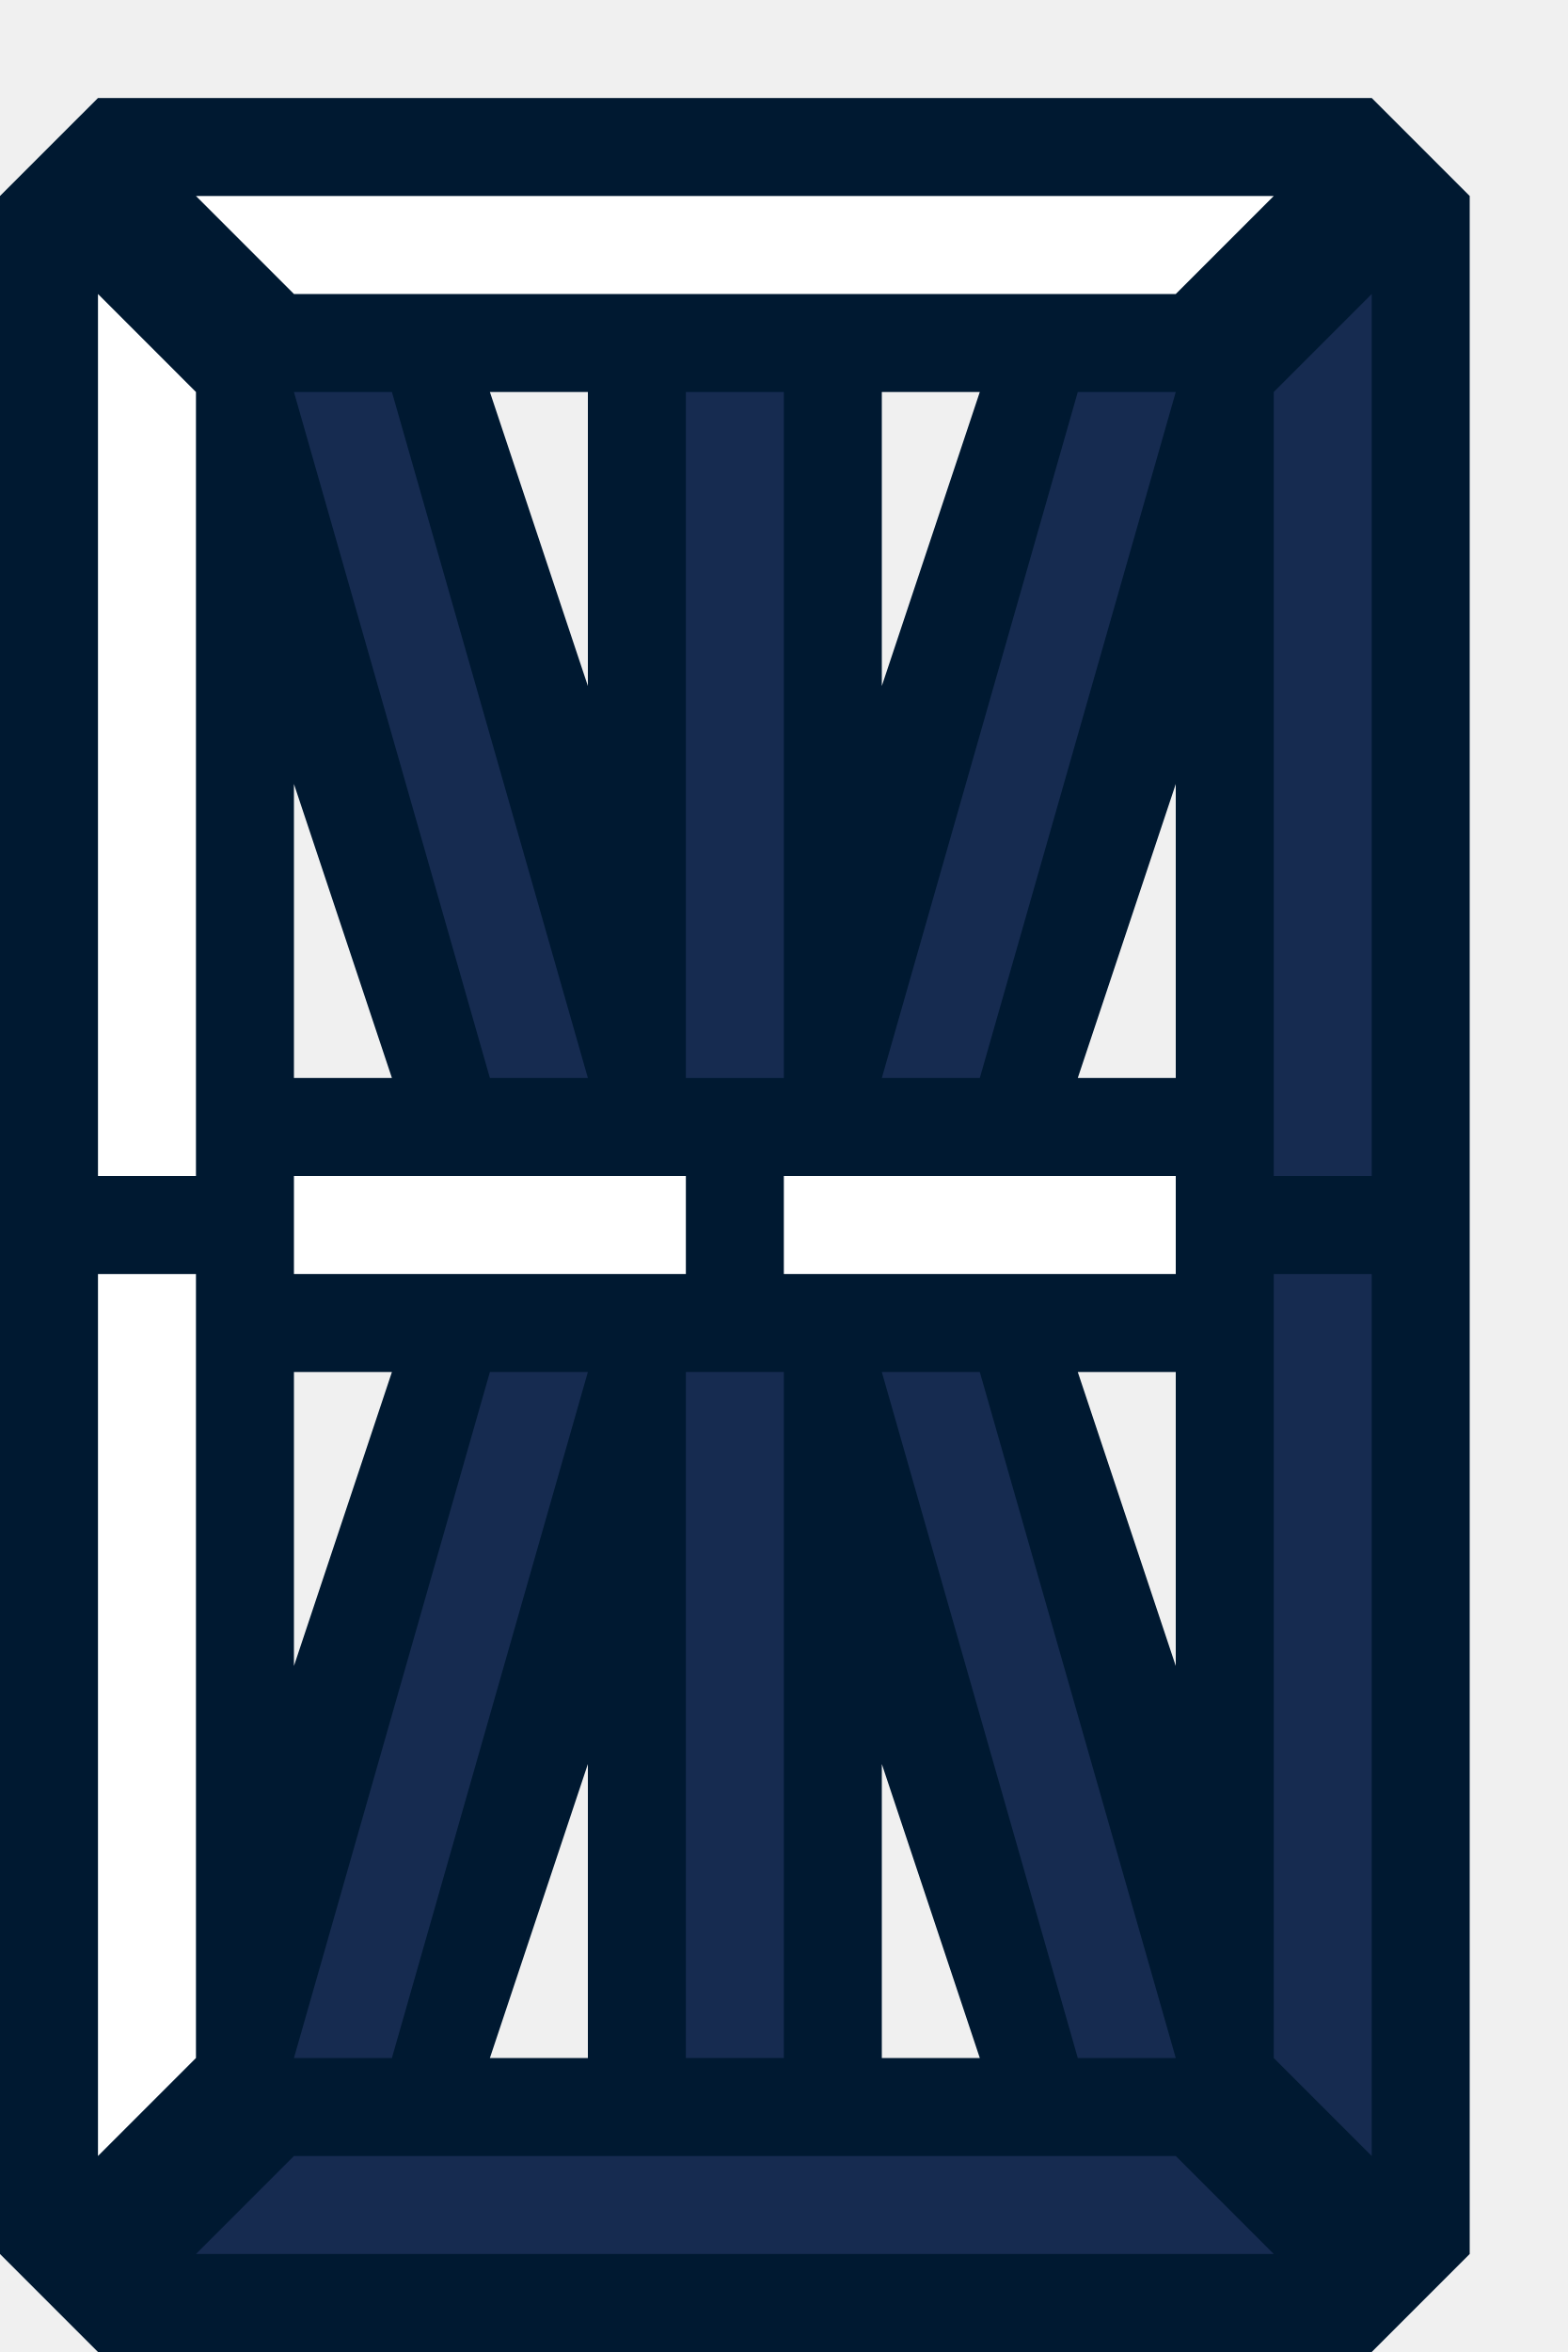
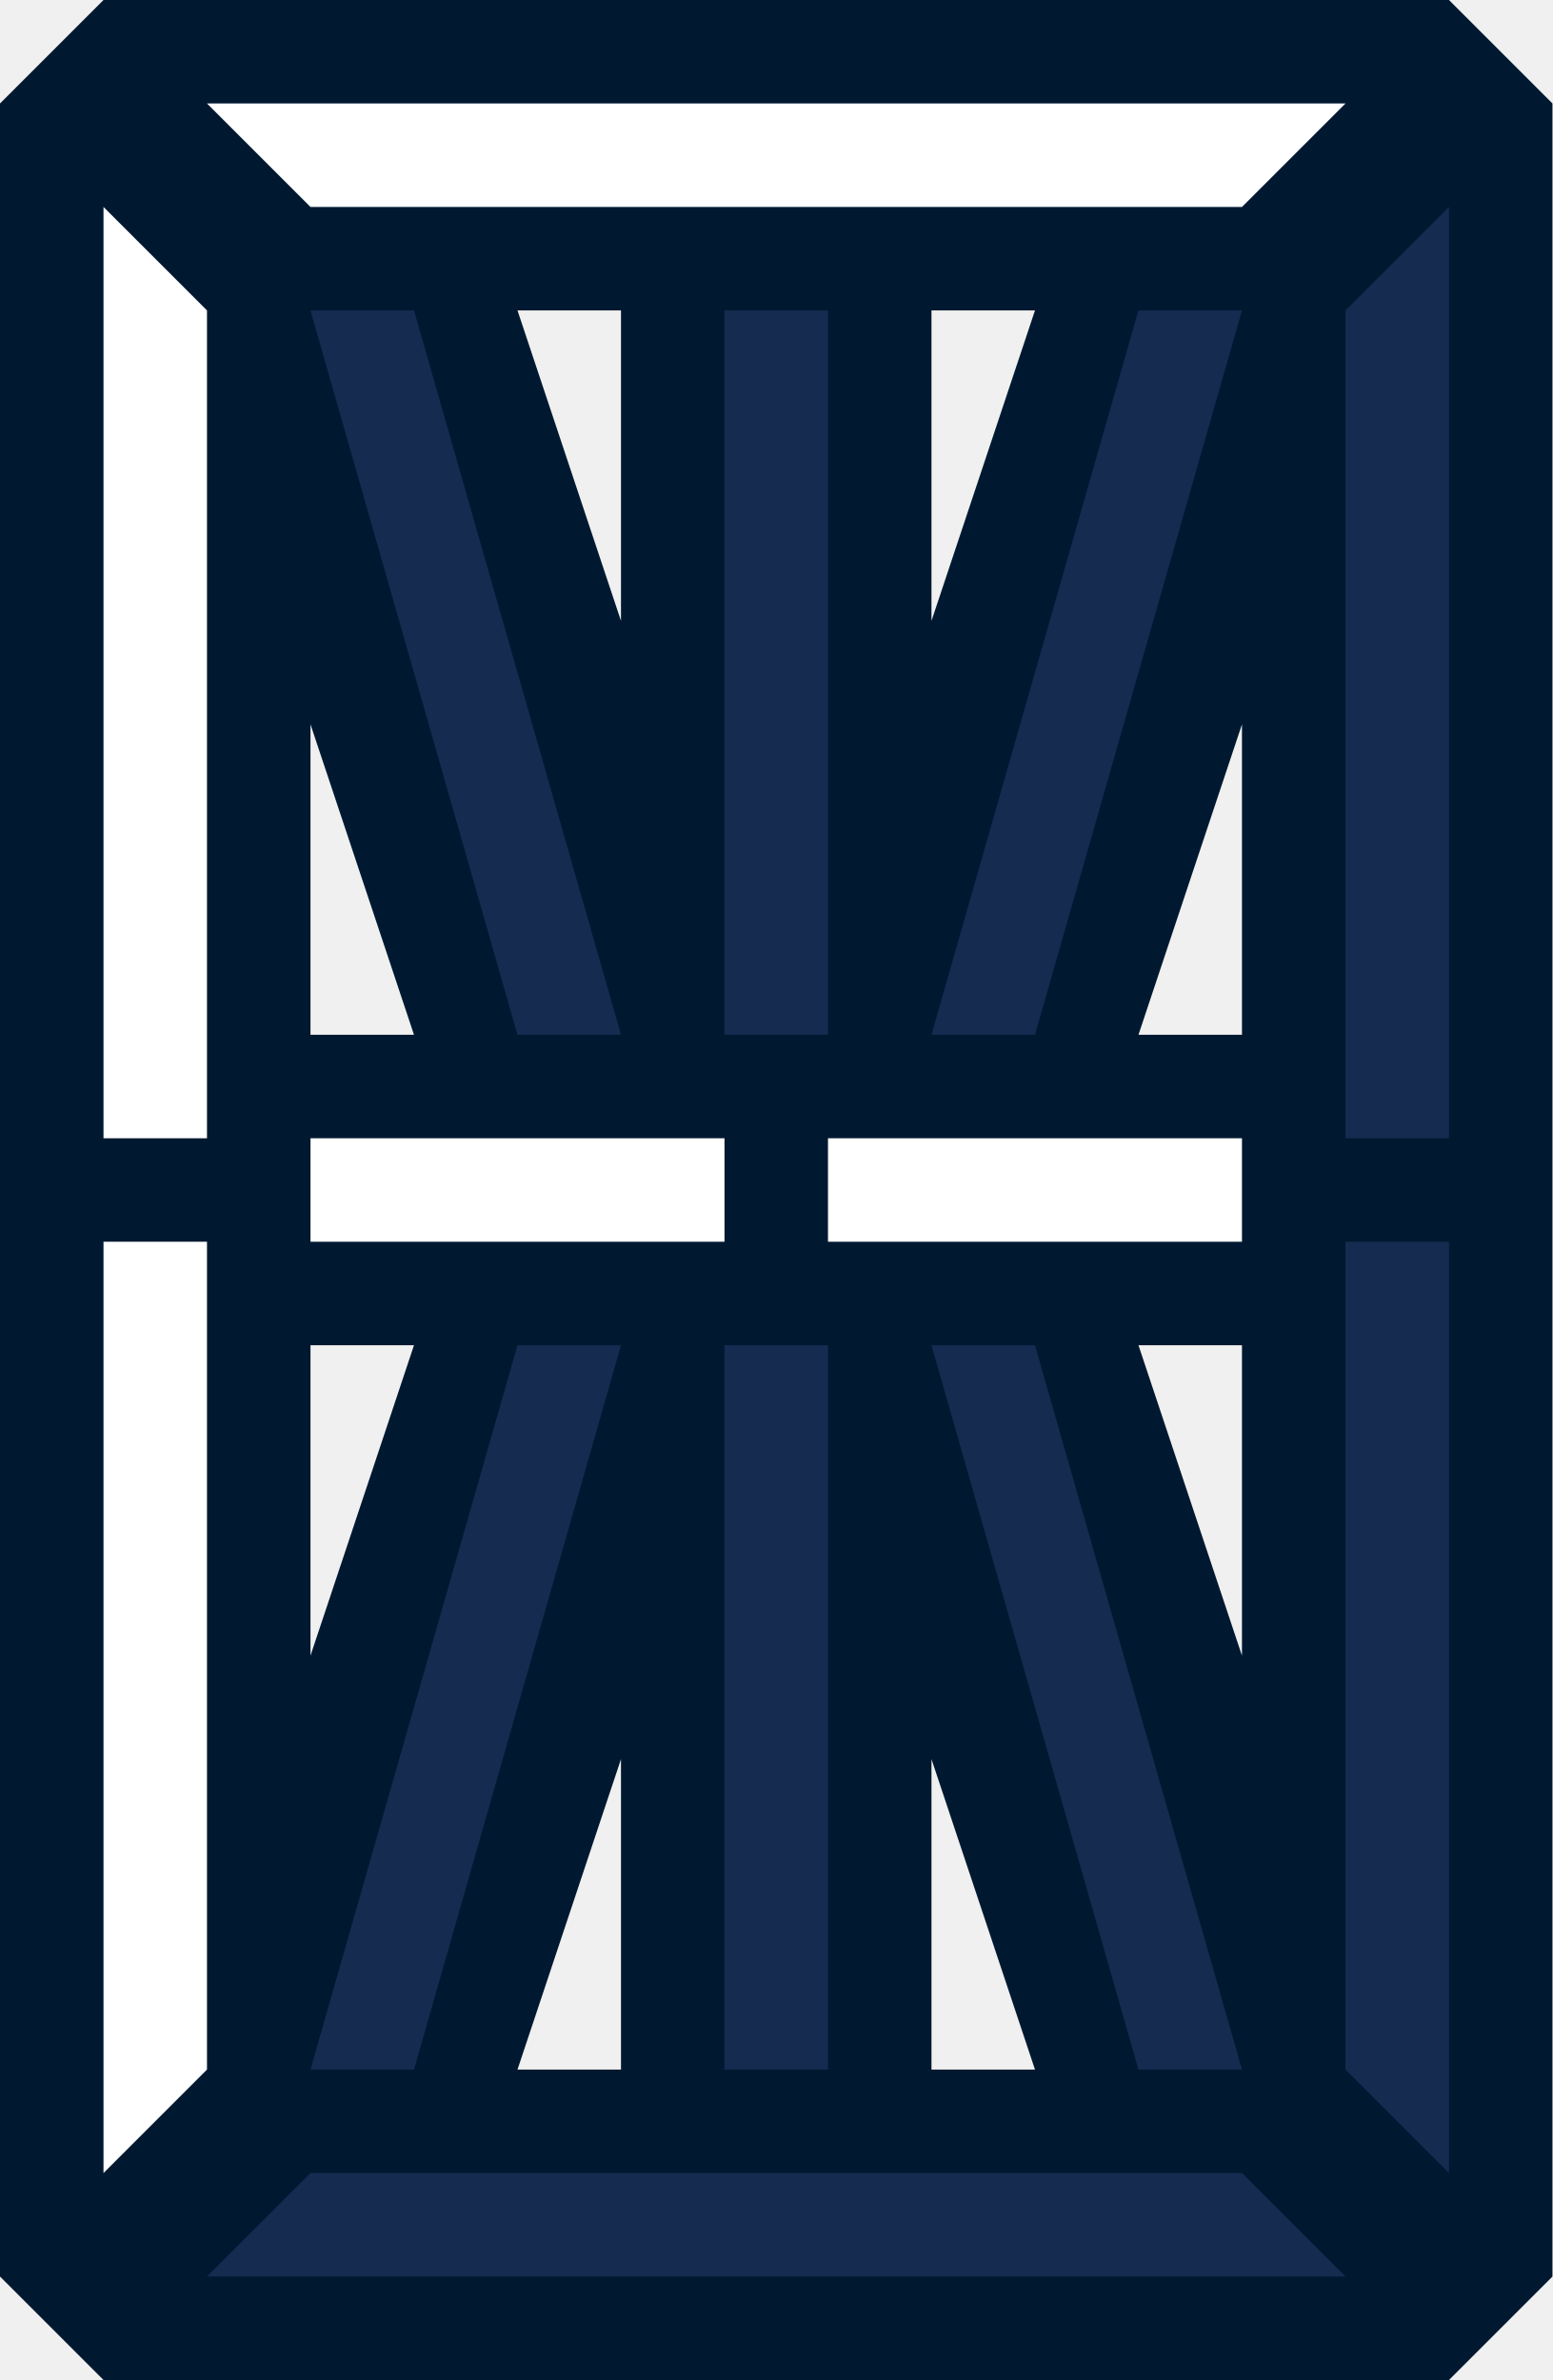
- <svg xmlns="http://www.w3.org/2000/svg" width="16" height="24" viewBox="0 0 16 24" version="1.1" id="svg8">
+ <svg xmlns="http://www.w3.org/2000/svg" width="15" height="23" viewBox="0 0 15 23" version="1.1" id="svg8">
  <defs id="defs2" />
-   <path style="fill:#001931;fill-opacity:1;stroke:none;stroke-opacity:1" d="M 1,1 0,2 v 21 l 1,1 h 13 l 1,-1 V 2 L 14,1 Z m 4,3 h 1 v 3 z m 4,0 h 1 L 9,7 Z M 3,8 4,11 H 3 Z m 9,0 v 3 h -1 z m -9,6 h 1 l -1,3 z m 8,0 h 1 v 3 z m -5,4 v 3 H 5 Z m 3,0 1,3 H 9 Z" id="path910" />
-   <path style="fill:#ffffff;fill-opacity:1;stroke:none;stroke-opacity:1" d="m 2,2 1,1 h 9 l 1,-1 z" id="path826" />
-   <path style="fill:#ffffff;fill-opacity:1;stroke:none;stroke-opacity:1" d="m 1,3 1,1 v 8 H 1 Z" id="path828" />
-   <rect style="fill:#162b50;fill-opacity:1;stroke:none;stroke-width:1;stroke-opacity:1" id="rect836" width="1" height="7" x="7" y="4" />
-   <rect style="fill:#ffffff;fill-opacity:1;stroke:none;stroke-width:1;stroke-opacity:1" id="rect838" width="4" height="1" x="3" y="12" />
-   <path style="fill:#162b50;fill-opacity:1;stroke:none;stroke-opacity:1" d="m 9,11 2,-7 h 1 l -2,7 z" id="path840" />
-   <path style="fill:#ffffff;fill-opacity:1;stroke:none;stroke-opacity:1" d="m 2,13 v 8 l -1,1 v -9 z" id="path844" />
-   <path style="fill:#162b50;fill-opacity:1;stroke:none;stroke-opacity:1" d="m 2,23 1,-1 h 9 l 1,1 z" id="path846" />
-   <path style="fill:#162b50;fill-opacity:1;stroke:none;stroke-opacity:1" d="m 13,21 1,1 v -9 h -1 z" id="path856" />
-   <path style="fill:#162b50;fill-opacity:1;stroke:none;stroke-opacity:1" d="M 13,12 V 4 l 1,-1 v 9 z" id="path858" />
-   <rect style="fill:#ffffff;fill-opacity:1;stroke:none;stroke-width:1;stroke-opacity:1" id="rect860" width="4" height="1" x="8" y="12" />
-   <rect style="fill:#162b50;fill-opacity:1;stroke:none;stroke-width:1;stroke-opacity:1" id="rect836-3" width="1" height="7" x="7" y="14" />
-   <path style="fill:#162b50;fill-opacity:1;stroke:none;stroke-opacity:1" d="M 6,11 4,4 H 3 l 2,7 z" id="path840-6" />
-   <path style="fill:#162b50;fill-opacity:1;stroke:none;stroke-opacity:1" d="m 9,14 2,7 h 1 l -2,-7 z" id="path840-7" />
-   <path style="fill:#162b50;fill-opacity:1;stroke:none;stroke-opacity:1" d="M 6,14 4,21 H 3 l 2,-7 z" id="path840-6-5" />
+   <path style="fill:#001931;fill-opacity:1;stroke:none;stroke-opacity:1" d="M 1,0 0,1 v 21 l 1,1 h 13 l 1,-1 V 1 L 14,0 Z m 4,3 h 1 v 3 z m 4,0 h 1 L 9,6 Z M 3,7 4,10 H 3 Z m 9,0 v 3 h -1 z m -9,6 h 1 l -1,3 z m 8,0 h 1 v 3 z m -5,4 v 3 H 5 Z m 3,0 1,3 H 9 Z" id="path910" />
+   <path style="fill:#ffffff;fill-opacity:1;stroke:none;stroke-opacity:1" d="m 2,1 1,1 h 9 l 1,-1 z" id="path826" />
+   <path style="fill:#ffffff;fill-opacity:1;stroke:none;stroke-opacity:1" d="m 1,2 1,1 v 8 H 1 Z" id="path828" />
+   <rect style="fill:#162b50;fill-opacity:1;stroke:none;stroke-width:1;stroke-opacity:1" id="rect836" width="1" height="7" x="7" y="3" />
+   <rect style="fill:#ffffff;fill-opacity:1;stroke:none;stroke-width:1;stroke-opacity:1" id="rect838" width="4" height="1" x="3" y="11" />
+   <path style="fill:#162b50;fill-opacity:1;stroke:none;stroke-opacity:1" d="m 9,10 2,-7 h 1 l -2,7 z" id="path840" />
+   <path style="fill:#ffffff;fill-opacity:1;stroke:none;stroke-opacity:1" d="m 2,12 v 8 l -1,1 v -9 z" id="path844" />
+   <path style="fill:#162b50;fill-opacity:1;stroke:none;stroke-opacity:1" d="m 2,22 1,-1 h 9 l 1,1 z" id="path846" />
+   <path style="fill:#162b50;fill-opacity:1;stroke:none;stroke-opacity:1" d="m 13,20 1,1 v -9 h -1 z" id="path856" />
+   <path style="fill:#162b50;fill-opacity:1;stroke:none;stroke-opacity:1" d="M 13,11 V 3 l 1,-1 v 9 z" id="path858" />
+   <rect style="fill:#ffffff;fill-opacity:1;stroke:none;stroke-width:1;stroke-opacity:1" id="rect860" width="4" height="1" x="8" y="11" />
+   <rect style="fill:#162b50;fill-opacity:1;stroke:none;stroke-width:1;stroke-opacity:1" id="rect836-3" width="1" height="7" x="7" y="13" />
+   <path style="fill:#162b50;fill-opacity:1;stroke:none;stroke-opacity:1" d="M 6,10 4,3 H 3 l 2,7 z" id="path840-6" />
+   <path style="fill:#162b50;fill-opacity:1;stroke:none;stroke-opacity:1" d="m 9,13 2,7 h 1 l -2,-7 z" id="path840-7" />
+   <path style="fill:#162b50;fill-opacity:1;stroke:none;stroke-opacity:1" d="M 6,13 4,20 H 3 l 2,-7 z" id="path840-6-5" />
</svg>
